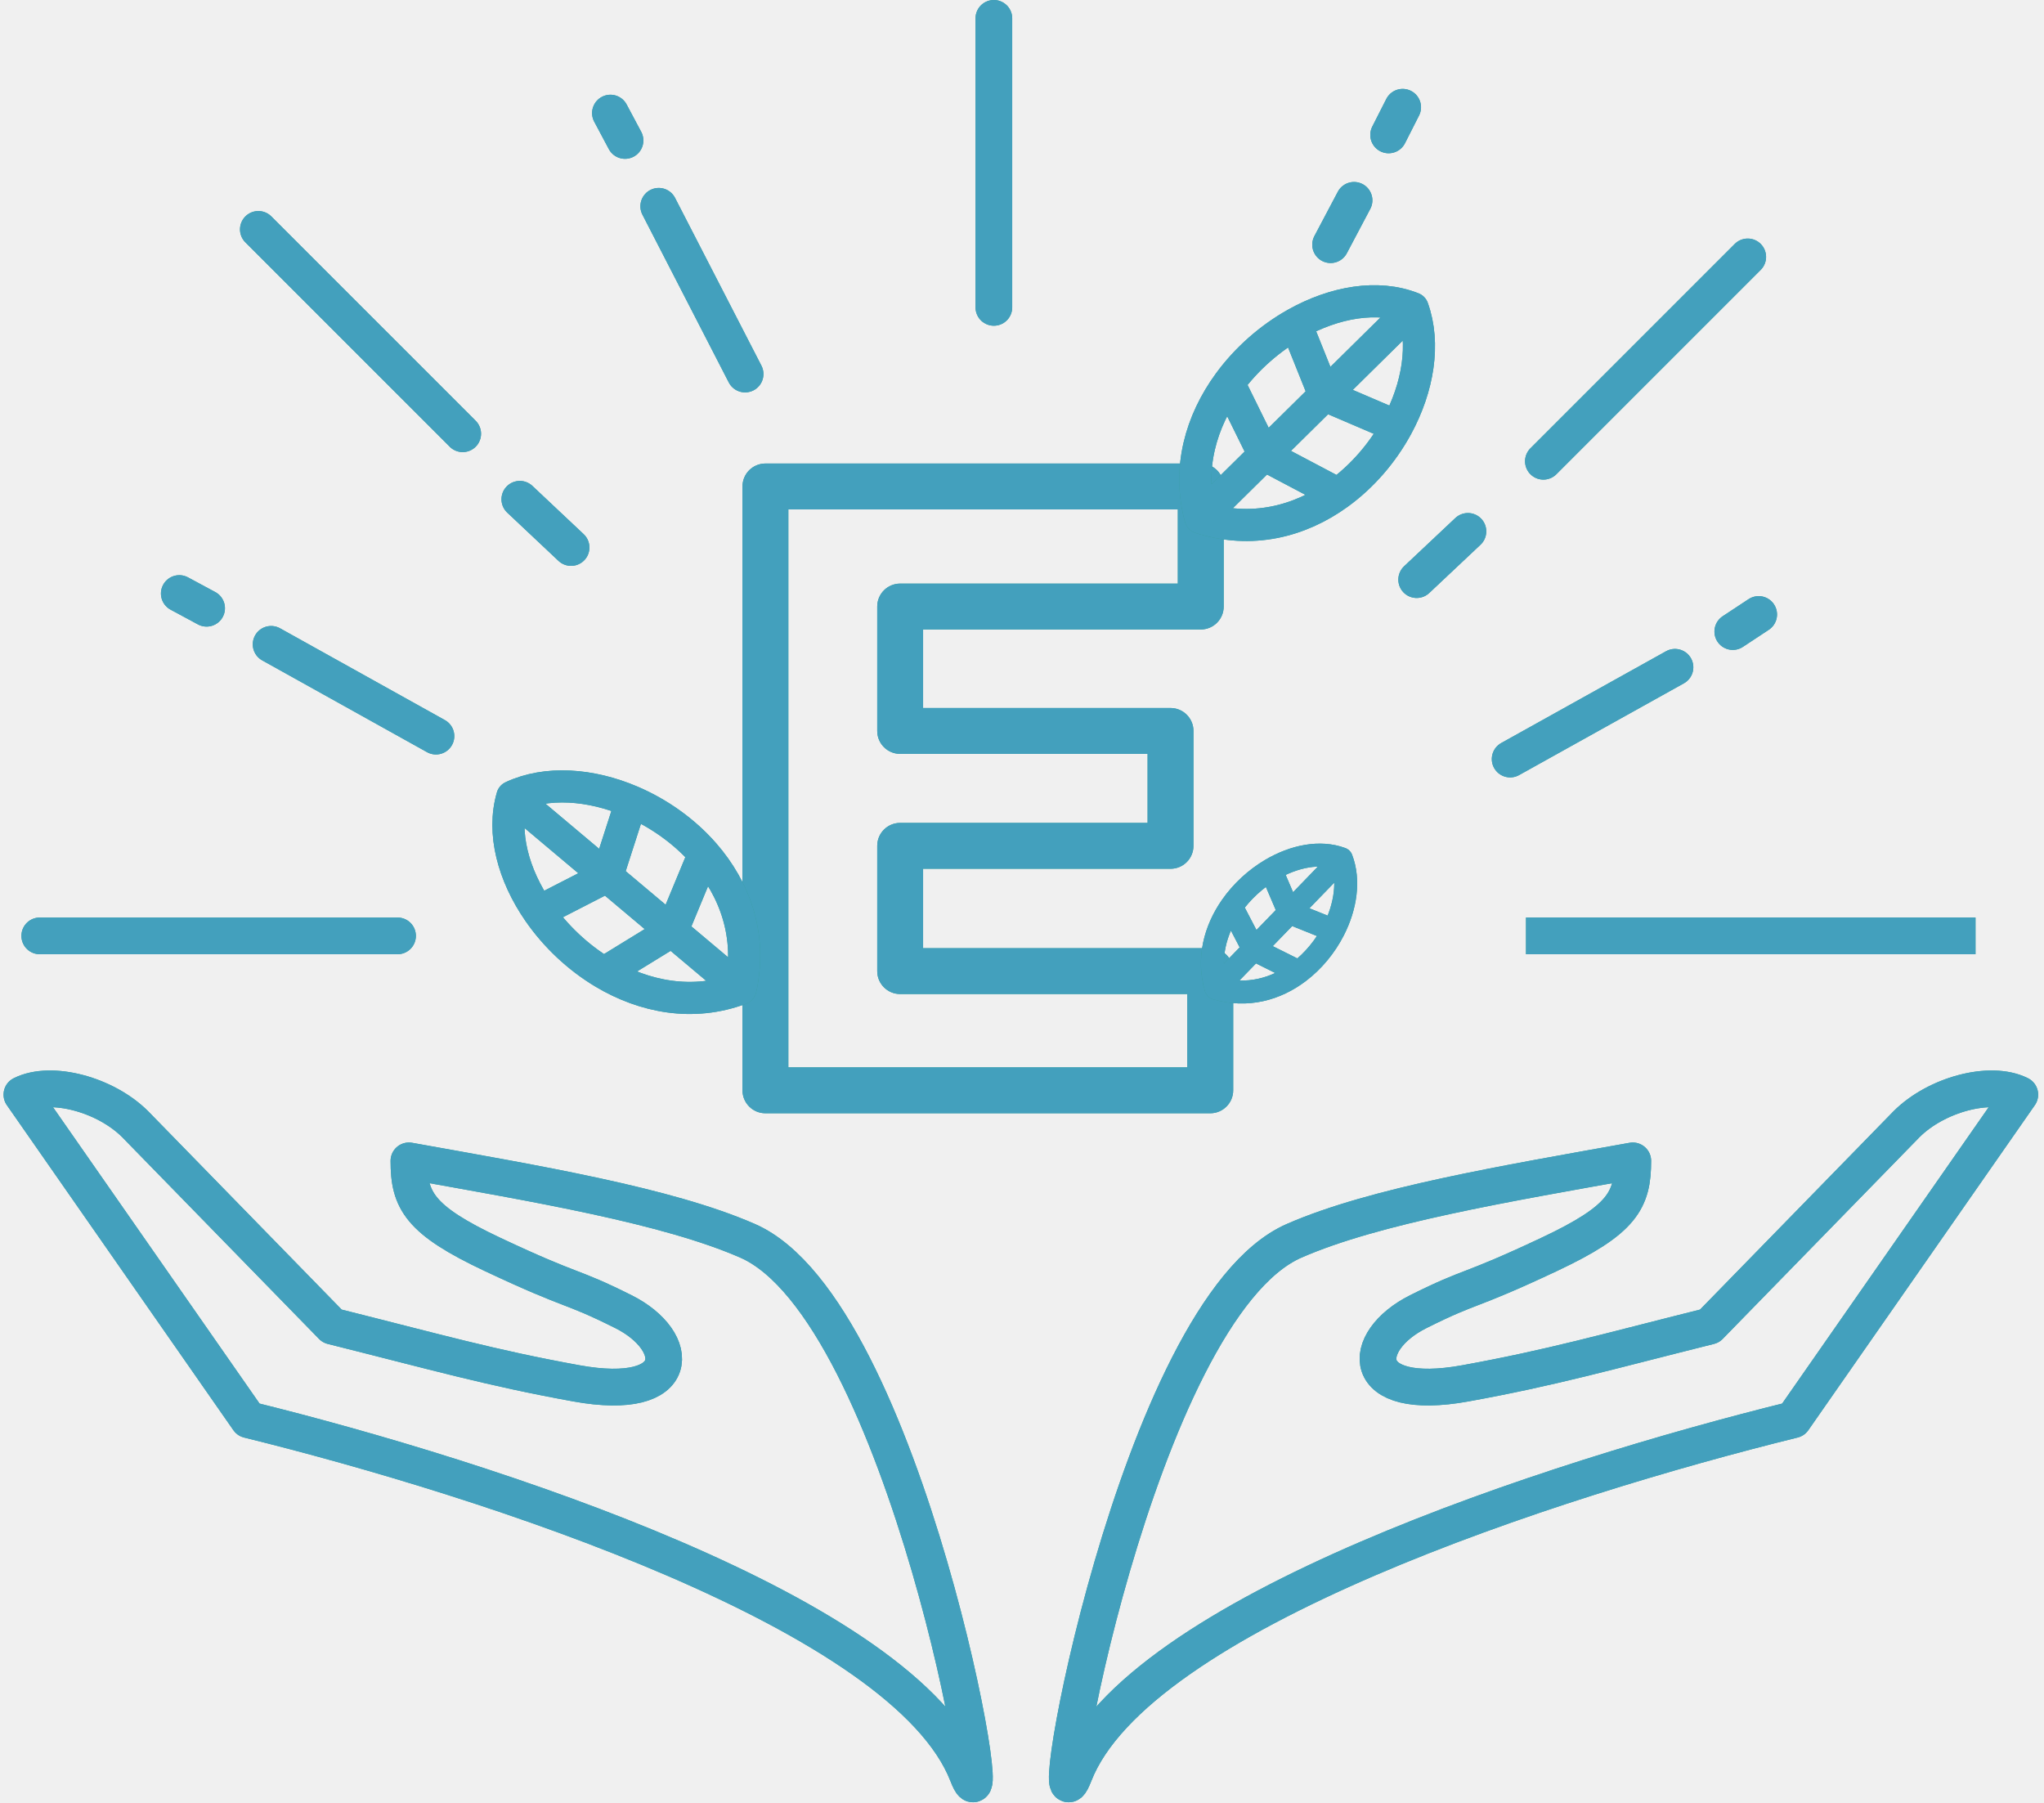
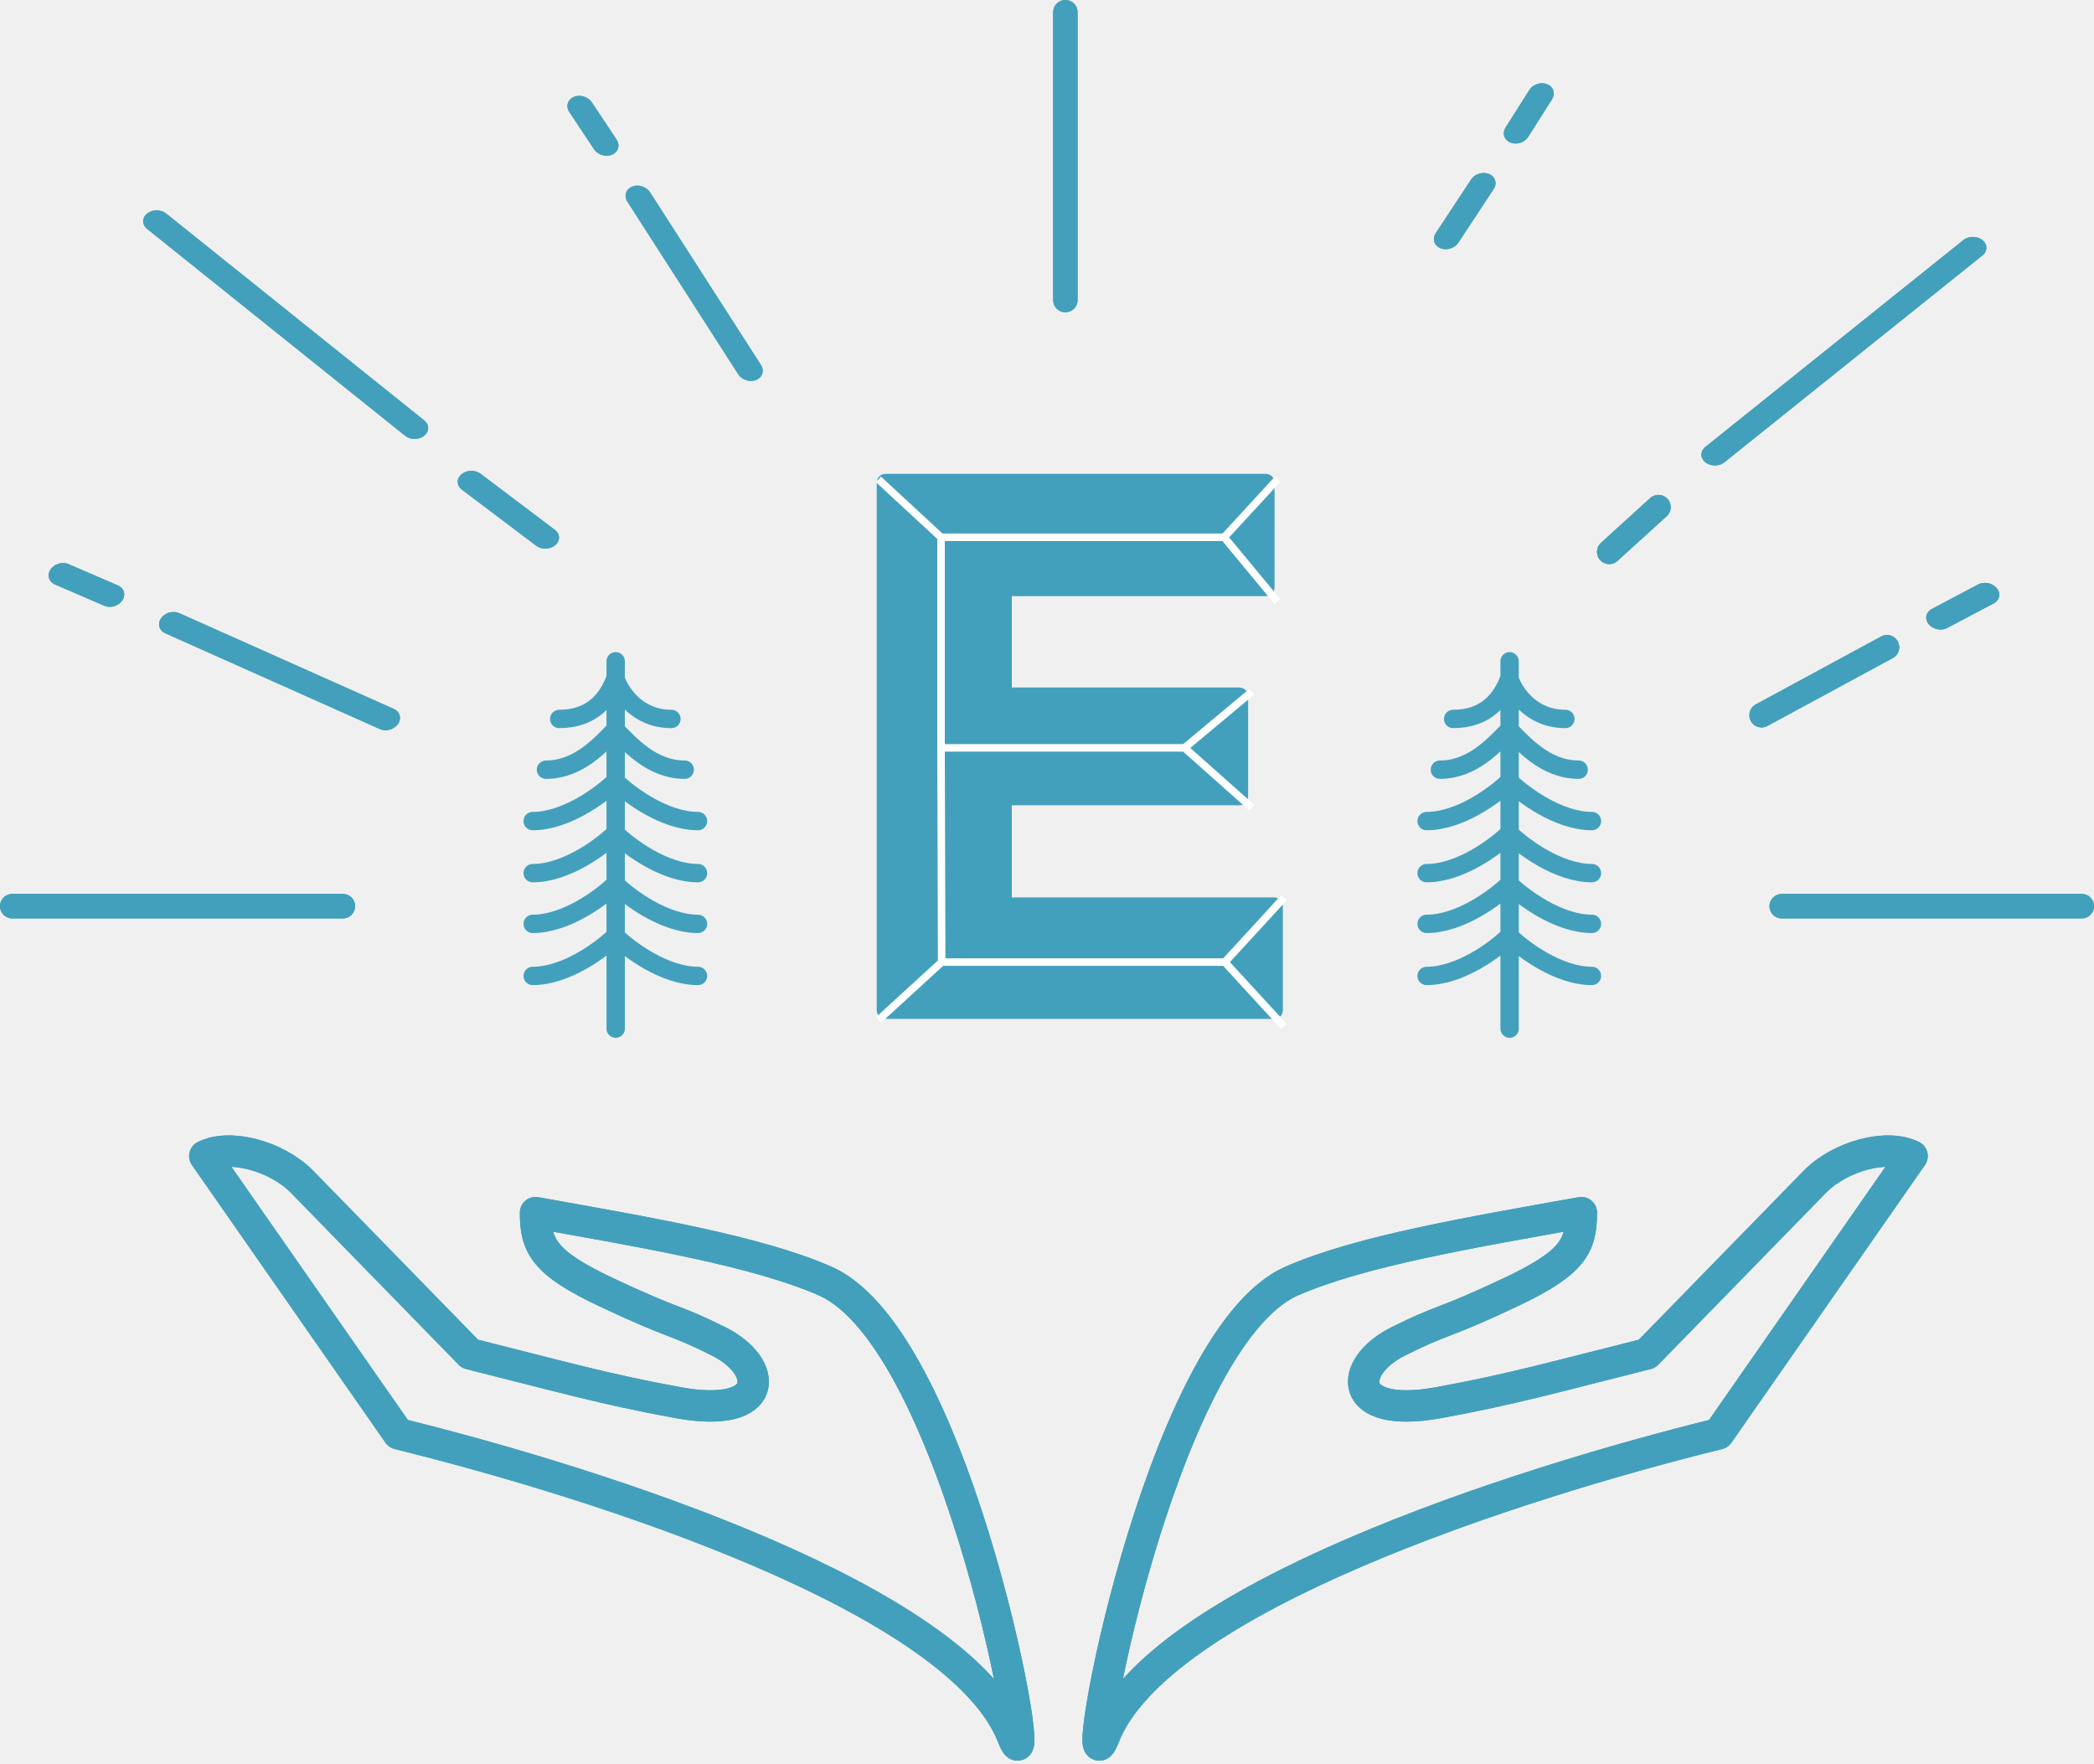
- <svg xmlns="http://www.w3.org/2000/svg" width="322" height="284" viewBox="0 0 322 284" fill="none">
-   <path d="M189.161 76.626H192.775C192.775 74.63 191.157 73.012 189.161 73.012V76.626ZM189.161 95.54V99.154C191.157 99.154 192.775 97.536 192.775 95.54H189.161ZM141.806 95.54V91.927C139.811 91.927 138.193 93.545 138.193 95.54H141.806ZM141.806 115.136H138.193C138.193 117.131 139.811 118.749 141.806 118.749V115.136ZM184.399 115.136H188.012C188.012 113.14 186.394 111.523 184.399 111.523V115.136ZM184.399 133.234V136.848C186.394 136.848 188.012 135.23 188.012 133.234H184.399ZM141.806 133.234V129.621C139.811 129.621 138.193 131.239 138.193 133.234H141.806ZM141.806 152.966H138.193C138.193 154.961 139.811 156.579 141.806 156.579V152.966ZM190.658 152.966H194.271C194.271 150.97 192.654 149.353 190.658 149.353V152.966ZM190.658 171.745V175.358C192.654 175.358 194.271 173.74 194.271 171.745H190.658ZM120.578 171.745H116.965C116.965 173.74 118.582 175.358 120.578 175.358V171.745ZM120.578 76.626V73.012C118.582 73.012 116.965 74.63 116.965 76.626H120.578ZM185.548 76.626V95.54H192.775V76.626H185.548ZM189.161 91.927H141.806V99.154H189.161V91.927ZM138.193 95.54V115.136H145.419V95.54H138.193ZM141.806 118.749H184.399V111.523H141.806V118.749ZM180.786 115.136V133.234H188.012V115.136H180.786ZM184.399 129.621H141.806V136.848H184.399V129.621ZM138.193 133.234V152.966H145.419V133.234H138.193ZM141.806 156.579H190.658V149.353H141.806V156.579ZM187.045 152.966V171.745H194.271V152.966H187.045ZM190.658 168.131H120.578V175.358H190.658V168.131ZM124.191 171.745V76.626H116.965V171.745H124.191ZM120.578 80.239H189.161V73.012H120.578V80.239Z" fill="#359E98" />
-   <path d="M189.161 76.626H192.775C192.775 74.63 191.157 73.012 189.161 73.012V76.626ZM189.161 95.54V99.154C191.157 99.154 192.775 97.536 192.775 95.54H189.161ZM141.806 95.54V91.927C139.811 91.927 138.193 93.545 138.193 95.54H141.806ZM141.806 115.136H138.193C138.193 117.131 139.811 118.749 141.806 118.749V115.136ZM184.399 115.136H188.012C188.012 113.14 186.394 111.523 184.399 111.523V115.136ZM184.399 133.234V136.848C186.394 136.848 188.012 135.23 188.012 133.234H184.399ZM141.806 133.234V129.621C139.811 129.621 138.193 131.239 138.193 133.234H141.806ZM141.806 152.966H138.193C138.193 154.961 139.811 156.579 141.806 156.579V152.966ZM190.658 152.966H194.271C194.271 150.97 192.654 149.353 190.658 149.353V152.966ZM190.658 171.745V175.358C192.654 175.358 194.271 173.74 194.271 171.745H190.658ZM120.578 171.745H116.965C116.965 173.74 118.582 175.358 120.578 175.358V171.745ZM120.578 76.626V73.012C118.582 73.012 116.965 74.63 116.965 76.626H120.578ZM185.548 76.626V95.54H192.775V76.626H185.548ZM189.161 91.927H141.806V99.154H189.161V91.927ZM138.193 95.54V115.136H145.419V95.54H138.193ZM141.806 118.749H184.399V111.523H141.806V118.749ZM180.786 115.136V133.234H188.012V115.136H180.786ZM184.399 129.621H141.806V136.848H184.399V129.621ZM138.193 133.234V152.966H145.419V133.234H138.193ZM141.806 156.579H190.658V149.353H141.806V156.579ZM187.045 152.966V171.745H194.271V152.966H187.045ZM190.658 168.131H120.578V175.358H190.658V168.131ZM124.191 171.745V76.626H116.965V171.745H124.191ZM120.578 80.239H189.161V73.012H120.578V80.239Z" fill="#43A0BD" />
-   <path d="M39.138 223.629L3.449 172.425C8.104 170.096 16.639 172.425 21.294 177.079L52.327 208.886C68.879 213.024 77.106 215.412 90.76 217.894C107.829 220.998 107.514 211.261 98.198 206.602C89.503 202.255 90.798 203.804 77.609 197.599C66.041 192.157 64.419 189.063 64.419 182.856C84.591 186.477 105.062 189.888 117.777 195.451C142.604 206.313 157.842 293.453 152.411 279.489C142.543 254.116 76.896 232.939 39.138 223.629Z" stroke="#359E98" stroke-width="5.781" stroke-linecap="round" stroke-linejoin="round" />
-   <path d="M39.138 223.629L3.449 172.425C8.104 170.096 16.639 172.425 21.294 177.079L52.327 208.886C68.879 213.024 77.106 215.412 90.76 217.894C107.829 220.998 107.514 211.261 98.198 206.602C89.503 202.255 90.798 203.804 77.609 197.599C66.041 192.157 64.419 189.063 64.419 182.856C84.591 186.477 105.062 189.888 117.777 195.451C142.604 206.313 157.842 293.453 152.411 279.489C142.543 254.116 76.896 232.939 39.138 223.629Z" stroke="#43A0BD" stroke-width="5.781" stroke-linecap="round" stroke-linejoin="round" />
-   <path d="M282.501 223.629L318.189 172.425C313.534 170.096 305 172.425 300.345 177.079L269.311 208.886C252.76 213.024 244.533 215.412 230.878 217.894C213.81 220.998 214.124 211.26 223.441 206.602C232.135 202.255 230.841 203.804 244.03 197.599C255.597 192.157 257.219 189.063 257.219 182.856C237.047 186.477 216.576 189.888 203.861 195.451C179.034 206.313 163.797 293.453 169.228 279.489C179.096 254.116 244.743 232.939 282.501 223.629Z" stroke="#359E98" stroke-width="5.781" stroke-linecap="round" stroke-linejoin="round" />
-   <path d="M282.501 223.629L318.189 172.425C313.534 170.096 305 172.425 300.345 177.079L269.311 208.886C252.76 213.024 244.533 215.412 230.878 217.894C213.81 220.998 214.124 211.26 223.441 206.602C232.135 202.255 230.841 203.804 244.03 197.599C255.597 192.157 257.219 189.063 257.219 182.856C237.047 186.477 216.576 189.888 203.861 195.451C179.034 206.313 163.797 293.453 169.228 279.489C179.096 254.116 244.743 232.939 282.501 223.629Z" stroke="#43A0BD" stroke-width="5.781" stroke-linecap="round" stroke-linejoin="round" />
-   <path d="M80.71 125.506L95.642 138.064M80.71 125.506C86.089 122.989 93.052 123.498 99.453 126.235M80.71 125.506C79.045 131.198 80.874 137.865 84.841 143.61M116.659 155.738L105.874 146.668M116.659 155.738C118.486 147.431 115.776 140.053 110.919 134.494M116.659 155.738C109.154 158.553 101.494 157.048 95.137 153.26M105.874 146.668L110.919 134.494M105.874 146.668L95.137 153.26M105.874 146.668L95.642 138.064M110.919 134.494C107.779 130.901 103.742 128.068 99.453 126.235M95.137 153.26C91.03 150.813 87.467 147.413 84.841 143.61M95.642 138.064L99.453 126.235M95.642 138.064L84.841 143.61" stroke="#359E98" stroke-width="5.058" stroke-linecap="round" stroke-linejoin="round" />
-   <path d="M80.71 125.506L95.642 138.064M80.71 125.506C86.089 122.989 93.052 123.498 99.453 126.235M80.71 125.506C79.045 131.198 80.874 137.865 84.841 143.61M116.659 155.738L105.874 146.668M116.659 155.738C118.486 147.431 115.776 140.053 110.919 134.494M116.659 155.738C109.154 158.553 101.494 157.048 95.137 153.26M105.874 146.668L110.919 134.494M105.874 146.668L95.137 153.26M105.874 146.668L95.642 138.064M110.919 134.494C107.779 130.901 103.742 128.068 99.453 126.235M95.137 153.26C91.03 150.813 87.467 147.413 84.841 143.61M95.642 138.064L99.453 126.235M95.642 138.064L84.841 143.61" stroke="#43A0BD" stroke-width="5.058" stroke-linecap="round" stroke-linejoin="round" />
-   <path d="M211.313 135.276L203.111 143.744M211.313 135.276C212.602 138.625 212 142.8 210.079 146.542M211.313 135.276C207.952 134.031 203.857 134.851 200.226 136.998M191.567 155.661L197.491 149.546M191.567 155.661C196.497 157.115 201.058 155.795 204.615 153.102M191.567 155.661C190.189 151.019 191.42 146.466 193.973 142.795M197.491 149.546L204.615 153.102M197.491 149.546L193.973 142.795M197.491 149.546L203.111 143.744M204.615 153.102C206.913 151.362 208.792 149.049 210.079 146.542M193.973 142.795C195.622 140.423 197.822 138.42 200.226 136.998M203.111 143.744L210.079 146.542M203.111 143.744L200.226 136.998" stroke="#359E98" stroke-width="3.613" stroke-linecap="round" stroke-linejoin="round" />
-   <path d="M211.313 135.276L203.111 143.744M211.313 135.276C212.602 138.625 212 142.8 210.079 146.542M211.313 135.276C207.952 134.031 203.857 134.851 200.226 136.998M191.567 155.661L197.491 149.546M191.567 155.661C196.497 157.115 201.058 155.795 204.615 153.102M191.567 155.661C190.189 151.019 191.42 146.466 193.973 142.795M197.491 149.546L204.615 153.102M197.491 149.546L193.973 142.795M197.491 149.546L203.111 143.744M204.615 153.102C206.913 151.362 208.792 149.049 210.079 146.542M193.973 142.795C195.622 140.423 197.822 138.42 200.226 136.998M203.111 143.744L210.079 146.542M203.111 143.744L200.226 136.998" stroke="#43A0BD" stroke-width="3.613" stroke-linecap="round" stroke-linejoin="round" />
-   <path d="M222.546 48.555L208.656 62.258M222.546 48.555C224.553 54.144 223.4 61.03 220.081 67.15M222.546 48.555C217.032 46.369 210.225 47.571 204.136 50.988M189.109 81.543L199.14 71.647M189.109 81.543C197.21 84.134 204.807 82.12 210.793 77.799M189.109 81.543C187.001 73.81 189.211 66.323 193.572 60.345M199.14 71.647L210.793 77.799M199.14 71.647L193.572 60.345M199.14 71.647L208.656 62.258M210.793 77.799C214.662 75.007 217.858 71.25 220.081 67.15M193.572 60.345C196.39 56.482 200.106 53.25 204.136 50.988M208.656 62.258L220.081 67.15M208.656 62.258L204.136 50.988" stroke="#359E98" stroke-width="5.058" stroke-linecap="round" stroke-linejoin="round" />
-   <path d="M222.546 48.555L208.656 62.258M222.546 48.555C224.553 54.144 223.4 61.03 220.081 67.15M222.546 48.555C217.032 46.369 210.225 47.571 204.136 50.988M189.109 81.543L199.14 71.647M189.109 81.543C197.21 84.134 204.807 82.12 210.793 77.799M189.109 81.543C187.001 73.81 189.211 66.323 193.572 60.345M199.14 71.647L210.793 77.799M199.14 71.647L193.572 60.345M199.14 71.647L208.656 62.258M210.793 77.799C214.662 75.007 217.858 71.25 220.081 67.15M193.572 60.345C196.39 56.482 200.106 53.25 204.136 50.988M208.656 62.258L220.081 67.15M208.656 62.258L204.136 50.988" stroke="#43A0BD" stroke-width="5.058" stroke-linecap="round" stroke-linejoin="round" />
-   <line x1="6.262" y1="147.417" x2="62.627" y2="147.417" stroke="#359E98" stroke-width="5.781" stroke-linecap="round" />
-   <line x1="6.262" y1="147.417" x2="62.627" y2="147.417" stroke="#43A0BD" stroke-width="5.781" stroke-linecap="round" />
-   <line x1="42.711" y1="101.494" x2="68.678" y2="115.952" stroke="#359E98" stroke-width="5.781" stroke-linecap="round" />
-   <line x1="42.711" y1="101.494" x2="68.678" y2="115.952" stroke="#43A0BD" stroke-width="5.781" stroke-linecap="round" />
-   <line x1="103.774" y1="32.494" x2="117.378" y2="58.918" stroke="#359E98" stroke-width="5.781" stroke-linecap="round" />
-   <line x1="103.774" y1="32.494" x2="117.378" y2="58.918" stroke="#43A0BD" stroke-width="5.781" stroke-linecap="round" />
-   <line x1="213.308" y1="31.555" x2="209.615" y2="38.54" stroke="#359E98" stroke-width="5.781" stroke-linecap="round" />
-   <line x1="213.308" y1="31.555" x2="209.615" y2="38.54" stroke="#43A0BD" stroke-width="5.781" stroke-linecap="round" />
-   <line x1="28.244" y1="93.49" x2="32.548" y2="95.808" stroke="#359E98" stroke-width="5.781" stroke-linecap="round" />
-   <line x1="28.244" y1="93.49" x2="32.548" y2="95.808" stroke="#43A0BD" stroke-width="5.781" stroke-linecap="round" />
-   <line x1="96.164" y1="17.812" x2="98.463" y2="22.127" stroke="#359E98" stroke-width="5.781" stroke-linecap="round" />
-   <line x1="96.164" y1="17.812" x2="98.463" y2="22.127" stroke="#43A0BD" stroke-width="5.781" stroke-linecap="round" />
-   <line x1="220.969" y1="16.893" x2="218.756" y2="21.252" stroke="#359E98" stroke-width="5.781" stroke-linecap="round" />
-   <line x1="220.969" y1="16.893" x2="218.756" y2="21.252" stroke="#43A0BD" stroke-width="5.781" stroke-linecap="round" />
-   <line x1="2.891" y1="-2.891" x2="32.611" y2="-2.891" transform="matrix(-0.873709 0.486449 0.486449 0.873709 267.799 106.227)" stroke="#359E98" stroke-width="5.781" stroke-linecap="round" />
-   <line x1="2.891" y1="-2.891" x2="32.611" y2="-2.891" transform="matrix(-0.873709 0.486449 0.486449 0.873709 267.799 106.227)" stroke="#43A0BD" stroke-width="5.781" stroke-linecap="round" />
-   <line x1="2.891" y1="-2.891" x2="7.779" y2="-2.891" transform="matrix(-0.834711 0.550689 0.550689 0.834711 281.059 97.6108)" stroke="#359E98" stroke-width="5.781" stroke-linecap="round" />
-   <line x1="2.891" y1="-2.891" x2="7.779" y2="-2.891" transform="matrix(-0.834711 0.550689 0.550689 0.834711 281.059 97.6108)" stroke="#43A0BD" stroke-width="5.781" stroke-linecap="round" />
-   <line x1="156.568" y1="2.891" x2="156.568" y2="48.416" stroke="#359E98" stroke-width="5.781" stroke-linecap="round" />
-   <line x1="156.568" y1="2.891" x2="156.568" y2="48.416" stroke="#43A0BD" stroke-width="5.781" stroke-linecap="round" />
-   <line x1="40.699" y1="36.132" x2="72.891" y2="68.323" stroke="#359E98" stroke-width="5.781" stroke-linecap="round" />
-   <line x1="40.699" y1="36.132" x2="72.891" y2="68.323" stroke="#43A0BD" stroke-width="5.781" stroke-linecap="round" />
-   <line x1="2.891" y1="-2.891" x2="48.416" y2="-2.891" transform="matrix(-0.707107 0.707107 0.707107 0.707107 279.416 40.4673)" stroke="#359E98" stroke-width="5.781" stroke-linecap="round" />
-   <line x1="2.891" y1="-2.891" x2="48.416" y2="-2.891" transform="matrix(-0.707107 0.707107 0.707107 0.707107 279.416 40.4673)" stroke="#43A0BD" stroke-width="5.781" stroke-linecap="round" />
-   <line x1="81.889" y1="78.643" x2="89.964" y2="86.243" stroke="#359E98" stroke-width="5.781" stroke-linecap="round" />
-   <line x1="81.889" y1="78.643" x2="89.964" y2="86.243" stroke="#43A0BD" stroke-width="5.781" stroke-linecap="round" />
-   <line x1="2.891" y1="-2.891" x2="13.979" y2="-2.891" transform="matrix(-0.7282 0.685365 0.685365 0.7282 235.336 83.8252)" stroke="#359E98" stroke-width="5.781" stroke-linecap="round" />
-   <line x1="2.891" y1="-2.891" x2="13.979" y2="-2.891" transform="matrix(-0.7282 0.685365 0.685365 0.7282 235.336 83.8252)" stroke="#43A0BD" stroke-width="5.781" stroke-linecap="round" />
-   <line x1="240.395" y1="147.417" x2="311.212" y2="147.417" stroke="#359E98" stroke-width="5.781" />
-   <line x1="240.395" y1="147.417" x2="311.212" y2="147.417" stroke="#43A0BD" stroke-width="5.781" />
+ <svg xmlns="http://www.w3.org/2000/svg" width="342" height="288" viewBox="0 0 342 288" fill="none">
+   <path d="M65.067 234.173L33.449 188.81C37.573 186.746 45.134 188.81 49.258 192.933L76.752 221.112C91.415 224.778 98.704 226.893 110.801 229.093C125.923 231.842 125.644 223.215 117.39 219.088C109.687 215.237 110.835 216.609 99.15 211.112C88.902 206.29 87.465 203.55 87.465 198.051C105.336 201.259 123.472 204.281 134.736 209.209C156.731 218.832 170.231 296.032 165.42 283.661C156.677 261.182 98.518 242.421 65.067 234.173Z" stroke="#359E98" stroke-width="5.122" stroke-linecap="round" stroke-linejoin="round" />
+   <path d="M65.067 234.173L33.449 188.81C37.573 186.746 45.134 188.81 49.258 192.933L76.752 221.112C91.415 224.778 98.704 226.893 110.801 229.093C125.923 231.842 125.644 223.215 117.39 219.088C109.687 215.237 110.835 216.609 99.15 211.112C88.902 206.29 87.465 203.55 87.465 198.051C105.336 201.259 123.472 204.281 134.736 209.209C156.731 218.832 170.231 296.032 165.42 283.661C156.677 261.182 98.518 242.421 65.067 234.173Z" stroke="#43A0BD" stroke-width="5.122" stroke-linecap="round" stroke-linejoin="round" />
+   <path d="M280.671 234.173L312.289 188.81C308.165 186.746 300.604 188.81 296.48 192.933L268.986 221.112C254.323 224.778 247.034 226.893 234.937 229.093C219.815 231.842 220.094 223.215 228.348 219.088C236.051 215.237 234.904 216.609 246.589 211.112C256.836 206.29 258.273 203.55 258.273 198.051C240.402 201.259 222.267 204.281 211.002 209.209C189.007 218.832 175.507 296.032 180.319 283.661C189.061 261.182 247.22 242.421 280.671 234.173Z" stroke="#359E98" stroke-width="5.122" stroke-linecap="round" stroke-linejoin="round" />
+   <path d="M280.671 234.173L312.289 188.81C308.165 186.746 300.604 188.81 296.48 192.933L268.986 221.112C254.323 224.778 247.034 226.893 234.937 229.093C219.815 231.842 220.094 223.215 228.348 219.088C236.051 215.237 234.904 216.609 246.589 211.112C256.836 206.29 258.273 203.55 258.273 198.051C240.402 201.259 222.267 204.281 211.002 209.209C189.007 218.832 175.507 296.032 180.319 283.661C189.061 261.182 247.22 242.421 280.671 234.173Z" stroke="#43A0BD" stroke-width="5.122" stroke-linecap="round" stroke-linejoin="round" />
+   <path d="M206.752 78.808V95.947H163.841V113.704H202.436V130.104H163.841V147.983H208.108V165H144.605V78.808H206.752Z" fill="#43A0BD" />
+   <path d="M206.752 78.808H208.166C208.166 78.027 207.533 77.394 206.752 77.394V78.808ZM206.752 95.947V97.361C207.533 97.361 208.166 96.728 208.166 95.947H206.752ZM163.841 95.947V94.534C163.06 94.534 162.427 95.167 162.427 95.947H163.841ZM163.841 113.704H162.427C162.427 114.485 163.06 115.118 163.841 115.118V113.704ZM202.436 113.704H203.85C203.85 112.923 203.217 112.29 202.436 112.29V113.704ZM202.436 130.104V131.518C203.217 131.518 203.85 130.885 203.85 130.104H202.436ZM163.841 130.104V128.69C163.06 128.69 162.427 129.323 162.427 130.104H163.841ZM163.841 147.983H162.427C162.427 148.764 163.06 149.397 163.841 149.397V147.983ZM208.108 147.983H209.522C209.522 147.203 208.889 146.57 208.108 146.57V147.983ZM208.108 165V166.414C208.889 166.414 209.522 165.781 209.522 165H208.108ZM144.605 165H143.191C143.191 165.781 143.824 166.414 144.605 166.414V165ZM144.605 78.808V77.394C143.824 77.394 143.191 78.027 143.191 78.808H144.605ZM205.338 78.808V95.947H208.166V78.808H205.338ZM206.752 94.534H163.841V97.361H206.752V94.534ZM162.427 95.947V113.704H165.254V95.947H162.427ZM163.841 115.118H202.436V112.29H163.841V115.118ZM201.022 113.704V130.104H203.85V113.704H201.022ZM202.436 128.69H163.841V131.518H202.436V128.69ZM162.427 130.104V147.983H165.254V130.104H162.427ZM163.841 149.397H208.108V146.57H163.841V149.397ZM206.694 147.983V165H209.522V147.983H206.694ZM208.108 163.586H144.605V166.414H208.108V163.586ZM146.018 165V78.808H143.191V165H146.018ZM144.605 80.221H206.752V77.394H144.605V80.221Z" fill="#43A0BD" />
+   <path d="M208.644 78.289L199.934 87.751M199.934 87.751L208.644 98.263M199.934 87.751H153.694M153.694 87.751V122.143M153.694 87.751L143.465 78.289M153.798 157.135H200.038M153.798 157.135L153.694 122.143M153.798 157.135L143.465 166.597M200.038 157.135L209.696 146.623M200.038 157.135L209.696 167.648M153.694 122.143H193.461M193.461 122.143L204.439 112.981M193.461 122.143L204.439 131.905" stroke="white" stroke-width="1.228" />
+   <path d="M100.554 168V152.934M100.554 108V152.934M100.554 152.934C102.759 155.086 108.535 159.391 114 159.391M100.554 144.432C102.759 146.584 108.535 150.889 114 150.889M100.554 136.146C102.759 138.298 108.535 142.603 114 142.603M100.554 127.644C102.759 129.796 108.535 134.101 114 134.101M100.554 119.25C102.759 121.402 106.366 125.707 111.831 125.707M100.554 110.964C101.422 113.331 104.198 117.421 109.663 117.421M100.446 152.934C98.241 155.086 92.465 159.391 87 159.391M100.446 144.432C98.241 146.584 92.465 150.889 87 150.889M100.446 136.146C98.241 138.298 92.465 142.603 87 142.603M100.446 127.644C98.241 129.796 92.465 134.101 87 134.101M100.446 119.25C98.241 121.402 94.634 125.707 89.169 125.707M100.446 110.964C99.253 114.084 96.802 117.421 91.337 117.421" stroke="#43A0BD" stroke-width="3" stroke-linecap="round" />
+   <path d="M246.554 168V152.934M246.554 108V152.934M246.554 152.934C248.759 155.086 254.535 159.391 260 159.391M246.554 144.432C248.759 146.584 254.535 150.889 260 150.889M246.554 136.146C248.759 138.298 254.535 142.603 260 142.603M246.554 127.644C248.759 129.796 254.535 134.101 260 134.101M246.554 119.25C248.759 121.402 252.366 125.707 257.831 125.707M246.554 110.964C247.422 113.331 250.198 117.421 255.663 117.421M246.446 152.934C244.241 155.086 238.465 159.391 233 159.391M246.446 144.432C244.241 146.584 238.465 150.889 233 150.889M246.446 136.146C244.241 138.298 238.465 142.603 233 142.603M246.446 127.644C244.241 129.796 238.465 134.101 233 134.101M246.446 119.25C244.241 121.402 240.634 125.707 235.169 125.707M246.446 110.964C245.253 114.084 242.802 117.421 237.337 117.421" stroke="#43A0BD" stroke-width="3" stroke-linecap="round" />
+   <path d="M2 148H56" stroke="#359E98" stroke-width="4" stroke-linecap="round" />
+   <path d="M2 148H56" stroke="#43A0BD" stroke-width="4" stroke-linecap="round" />
+   <line x1="2" y1="-2" x2="40.371" y2="-2" transform="matrix(0.913168 0.407583 -0.57043 0.821346 25.168 102.614)" stroke="#359E98" stroke-width="4" stroke-linecap="round" />
+   <line x1="2" y1="-2" x2="40.371" y2="-2" transform="matrix(0.913168 0.407583 -0.57043 0.821346 25.168 102.614)" stroke="#43A0BD" stroke-width="4" stroke-linecap="round" />
+   <line x1="2" y1="-2" x2="35.513" y2="-2" transform="matrix(0.540365 0.84143 -0.924366 0.381506 101.387 31.2467)" stroke="#359E98" stroke-width="4" stroke-linecap="round" />
+   <line x1="2" y1="-2" x2="35.513" y2="-2" transform="matrix(0.540365 0.84143 -0.924366 0.381506 101.387 31.2467)" stroke="#43A0BD" stroke-width="4" stroke-linecap="round" />
+   <line x1="2" y1="-2" x2="12.489" y2="-2" transform="matrix(-0.550534 0.834813 -0.920721 -0.390222 241.371 27.6492)" stroke="#359E98" stroke-width="4" stroke-linecap="round" />
+   <line x1="2" y1="-2" x2="12.489" y2="-2" transform="matrix(-0.550534 0.834813 -0.920721 -0.390222 241.371 27.6492)" stroke="#43A0BD" stroke-width="4" stroke-linecap="round" />
+   <line x1="2" y1="-2" x2="10.764" y2="-2" transform="matrix(0.918113 0.396319 -0.557576 0.830126 7.14062 94.6646)" stroke="#359E98" stroke-width="4" stroke-linecap="round" />
+   <line x1="2" y1="-2" x2="10.764" y2="-2" transform="matrix(0.918113 0.396319 -0.557576 0.830126 7.14062 94.6646)" stroke="#43A0BD" stroke-width="4" stroke-linecap="round" />
+   <line x1="2" y1="-2" x2="9.306" y2="-2" transform="matrix(0.553497 0.832851 -0.919632 0.392781 91.873 16.6205)" stroke="#359E98" stroke-width="4" stroke-linecap="round" />
+   <line x1="2" y1="-2" x2="9.306" y2="-2" transform="matrix(0.553497 0.832851 -0.919632 0.392781 91.873 16.6205)" stroke="#43A0BD" stroke-width="4" stroke-linecap="round" />
+   <line x1="2" y1="-2" x2="9.261" y2="-2" transform="matrix(-0.534908 0.84491 -0.926266 -0.376871 250.848 13.0073)" stroke="#359E98" stroke-width="4" stroke-linecap="round" />
+   <line x1="2" y1="-2" x2="9.261" y2="-2" transform="matrix(-0.534908 0.84491 -0.926266 -0.376871 250.848 13.0073)" stroke="#43A0BD" stroke-width="4" stroke-linecap="round" />
+   <line x1="308.194" y1="105.711" x2="287.711" y2="116.806" stroke="#359E98" stroke-width="4" stroke-linecap="round" />
+   <line x1="308.194" y1="105.711" x2="287.711" y2="116.806" stroke="#43A0BD" stroke-width="4" stroke-linecap="round" />
+   <line x1="2" y1="-2" x2="10.567" y2="-2" transform="matrix(-0.883979 0.467526 0.635443 0.772148 327.387 97.6108)" stroke="#359E98" stroke-width="4" stroke-linecap="round" />
+   <line x1="2" y1="-2" x2="10.567" y2="-2" transform="matrix(-0.883979 0.467526 0.635443 0.772148 327.387 97.6108)" stroke="#43A0BD" stroke-width="4" stroke-linecap="round" />
+   <line x1="174" y1="2" x2="174" y2="49" stroke="#359E98" stroke-width="4" stroke-linecap="round" />
+   <line x1="174" y1="2" x2="174" y2="49" stroke="#43A0BD" stroke-width="4" stroke-linecap="round" />
+   <line x1="2" y1="-2" x2="56.002" y2="-2" transform="matrix(0.780234 0.625488 -0.780234 0.625488 22.4648 36.1316)" stroke="#359E98" stroke-width="4" stroke-linecap="round" />
+   <line x1="2" y1="-2" x2="56.002" y2="-2" transform="matrix(0.780234 0.625488 -0.780234 0.625488 22.4648 36.1316)" stroke="#43A0BD" stroke-width="4" stroke-linecap="round" />
+   <line x1="2" y1="-2" x2="56.002" y2="-2" transform="matrix(-0.780234 0.625488 0.780234 0.625488 325.34 40.4673)" stroke="#359E98" stroke-width="4" stroke-linecap="round" />
+   <line x1="2" y1="-2" x2="56.002" y2="-2" transform="matrix(-0.780234 0.625488 0.780234 0.625488 325.34 40.4673)" stroke="#43A0BD" stroke-width="4" stroke-linecap="round" />
+   <line x1="2" y1="-2" x2="17.197" y2="-2" transform="matrix(0.798268 0.602302 -0.761273 0.648431 73.8438 78.7667)" stroke="#359E98" stroke-width="4" stroke-linecap="round" />
+   <line x1="2" y1="-2" x2="17.197" y2="-2" transform="matrix(0.798268 0.602302 -0.761273 0.648431 73.8438 78.7667)" stroke="#43A0BD" stroke-width="4" stroke-linecap="round" />
+   <line x1="270.865" y1="82.825" x2="262.825" y2="90.135" stroke="#359E98" stroke-width="4" stroke-linecap="round" />
+   <line x1="270.865" y1="82.825" x2="262.825" y2="90.135" stroke="#43A0BD" stroke-width="4" stroke-linecap="round" />
+   <path d="M291 148L340 148" stroke="#359E98" stroke-width="4" stroke-linecap="round" />
+   <path d="M291 148L340 148" stroke="#43A0BD" stroke-width="4" stroke-linecap="round" />
</svg>
